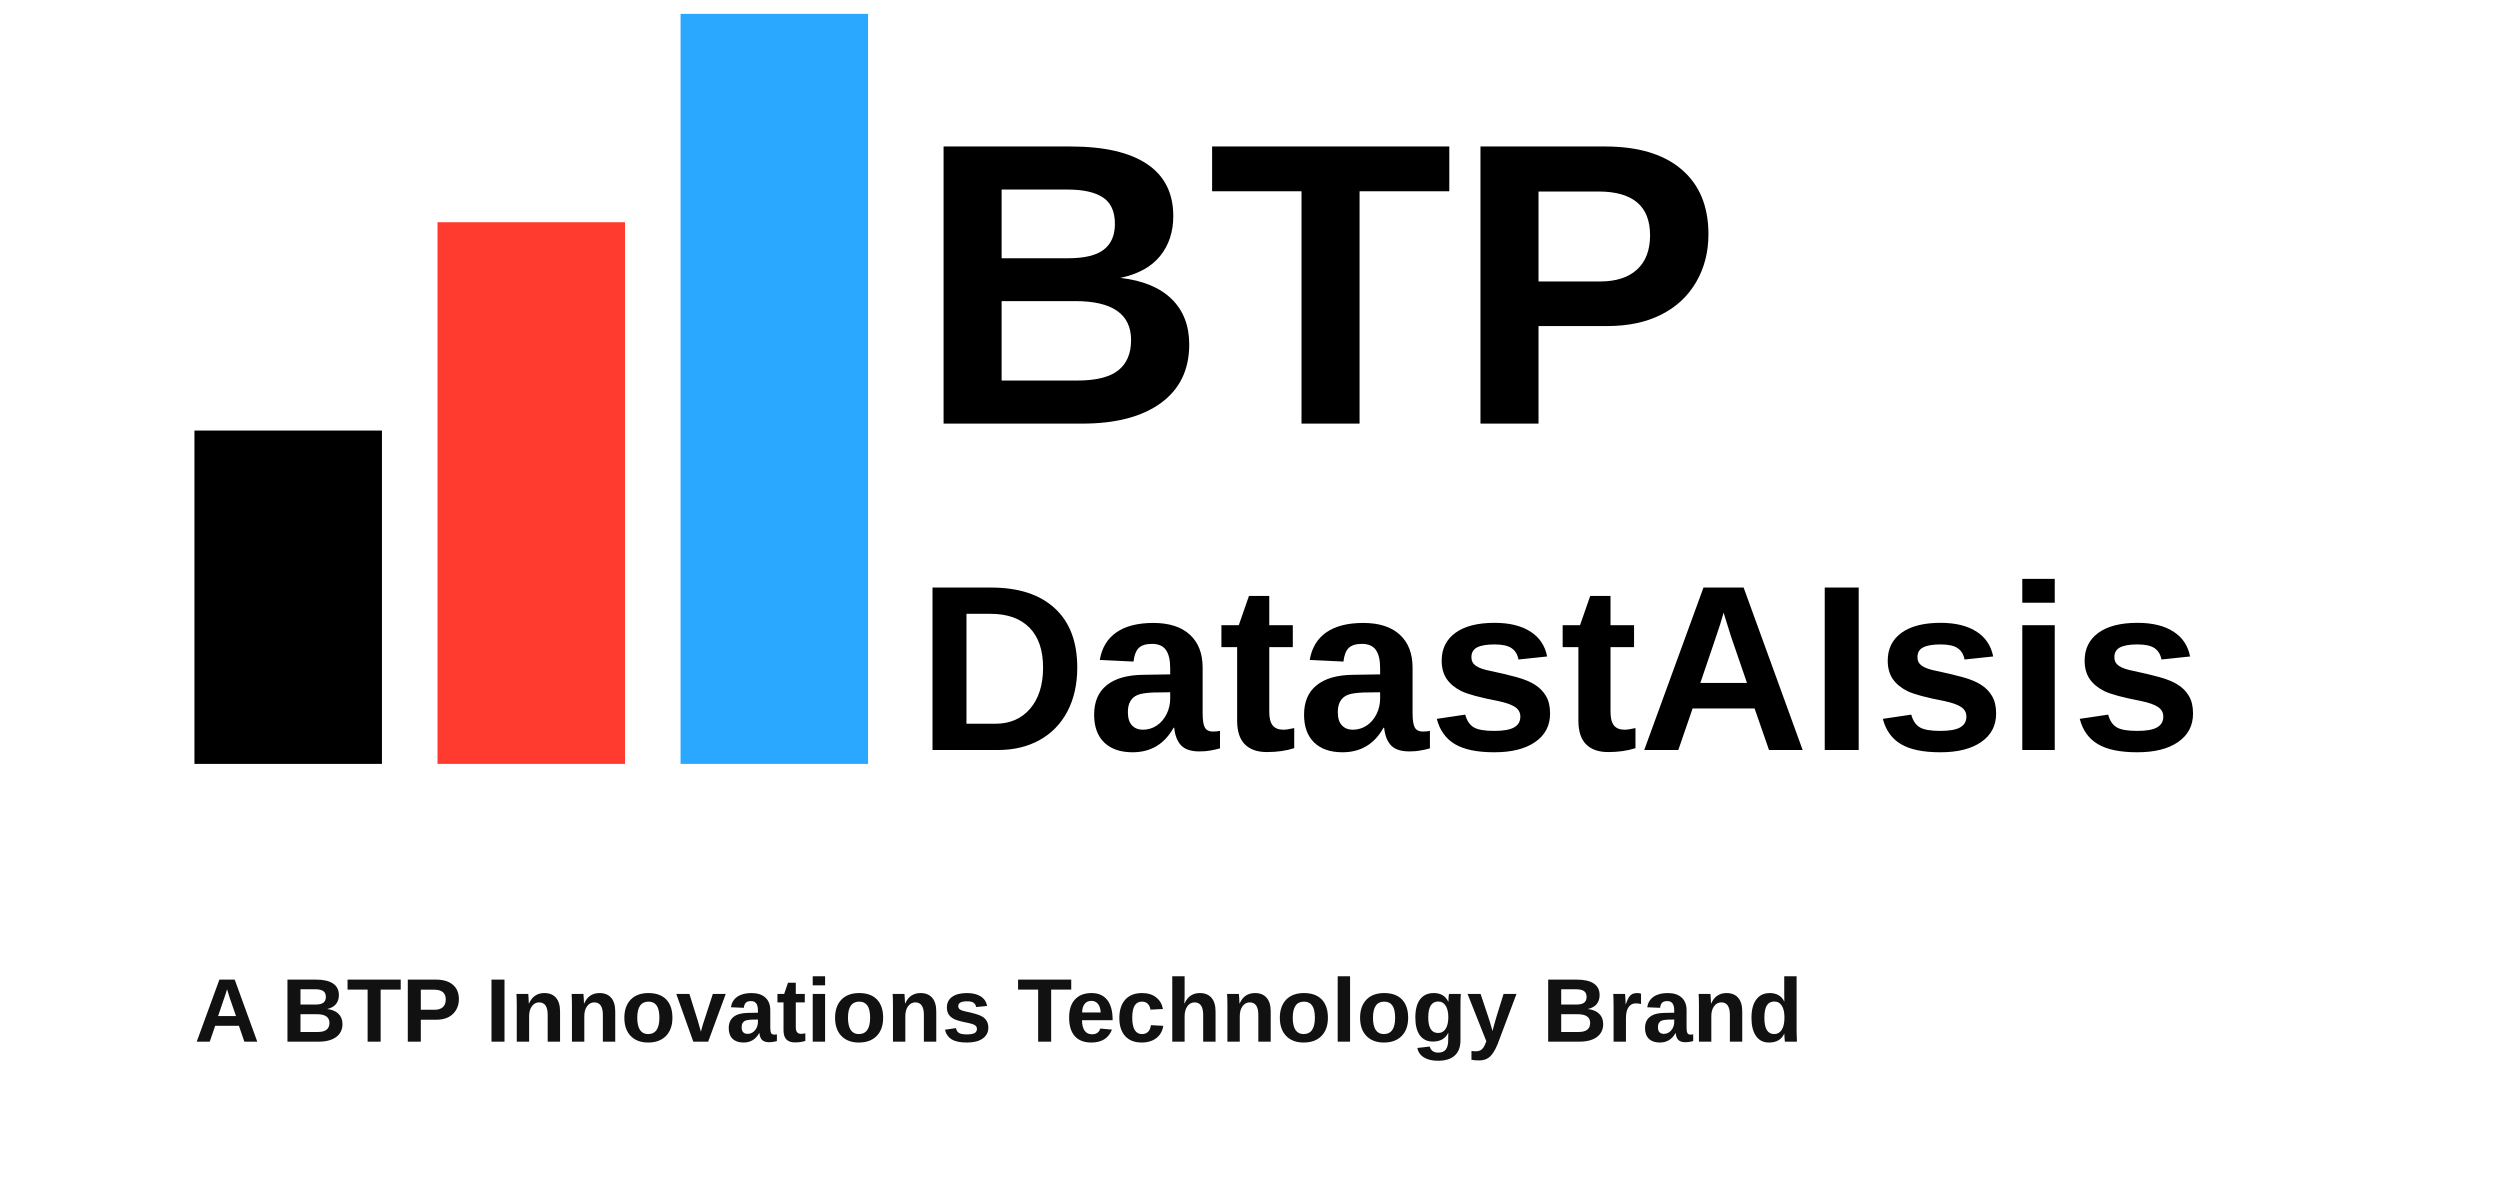
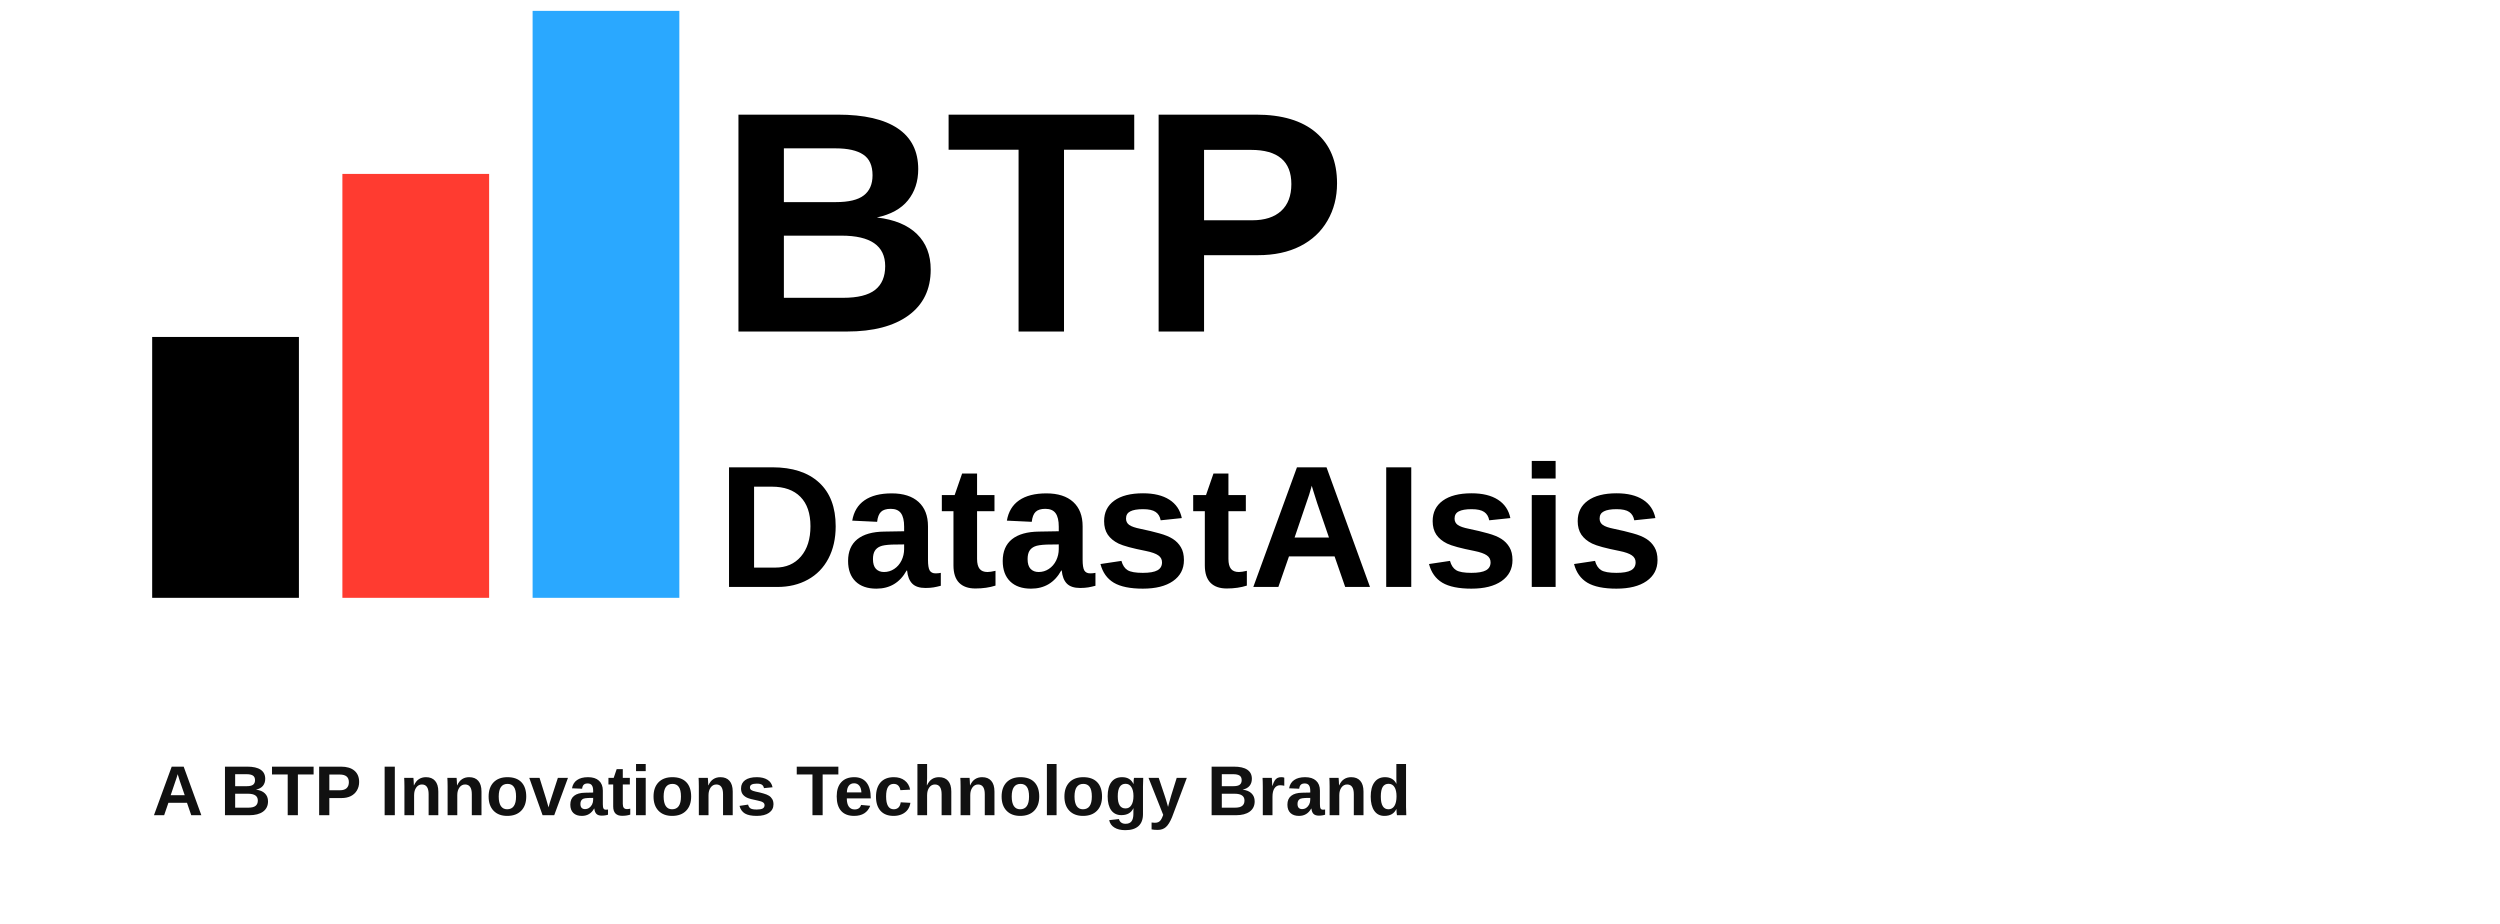
- <svg xmlns="http://www.w3.org/2000/svg" width="360" height="170" viewBox="0 0 360 170" role="img" aria-label="BTP DatastAIsis logo">
+ <svg xmlns="http://www.w3.org/2000/svg" width="460" height="170" viewBox="0 0 460 170" role="img" aria-label="BTP DatastAIsis logo">
  <rect x="28" y="62" width="27" height="48" fill="#000000" />
  <rect x="63" y="32" width="27" height="78" fill="#FF3B30" />
  <rect x="98" y="2" width="27" height="108" fill="#2AA8FF" />
  <text x="132" y="61" fill="#000000" font-family="Arial, Segoe UI, sans-serif" font-size="58" font-weight="800">BTP</text>
-   <text x="132" y="108" fill="#000000" font-family="Arial, Segoe UI, sans-serif" font-size="34" font-weight="800">DatastAIsis</text>
+   <text x="132" y="108" fill="#000000" font-family="Arial, Segoe UI, sans-serif" font-size="32" font-weight="800">DatastAIsis</text>
  <text x="28" y="150" fill="#111111" font-family="Arial, Segoe UI, sans-serif" font-size="13" font-weight="700">A BTP Innovations Technology Brand</text>
</svg>
